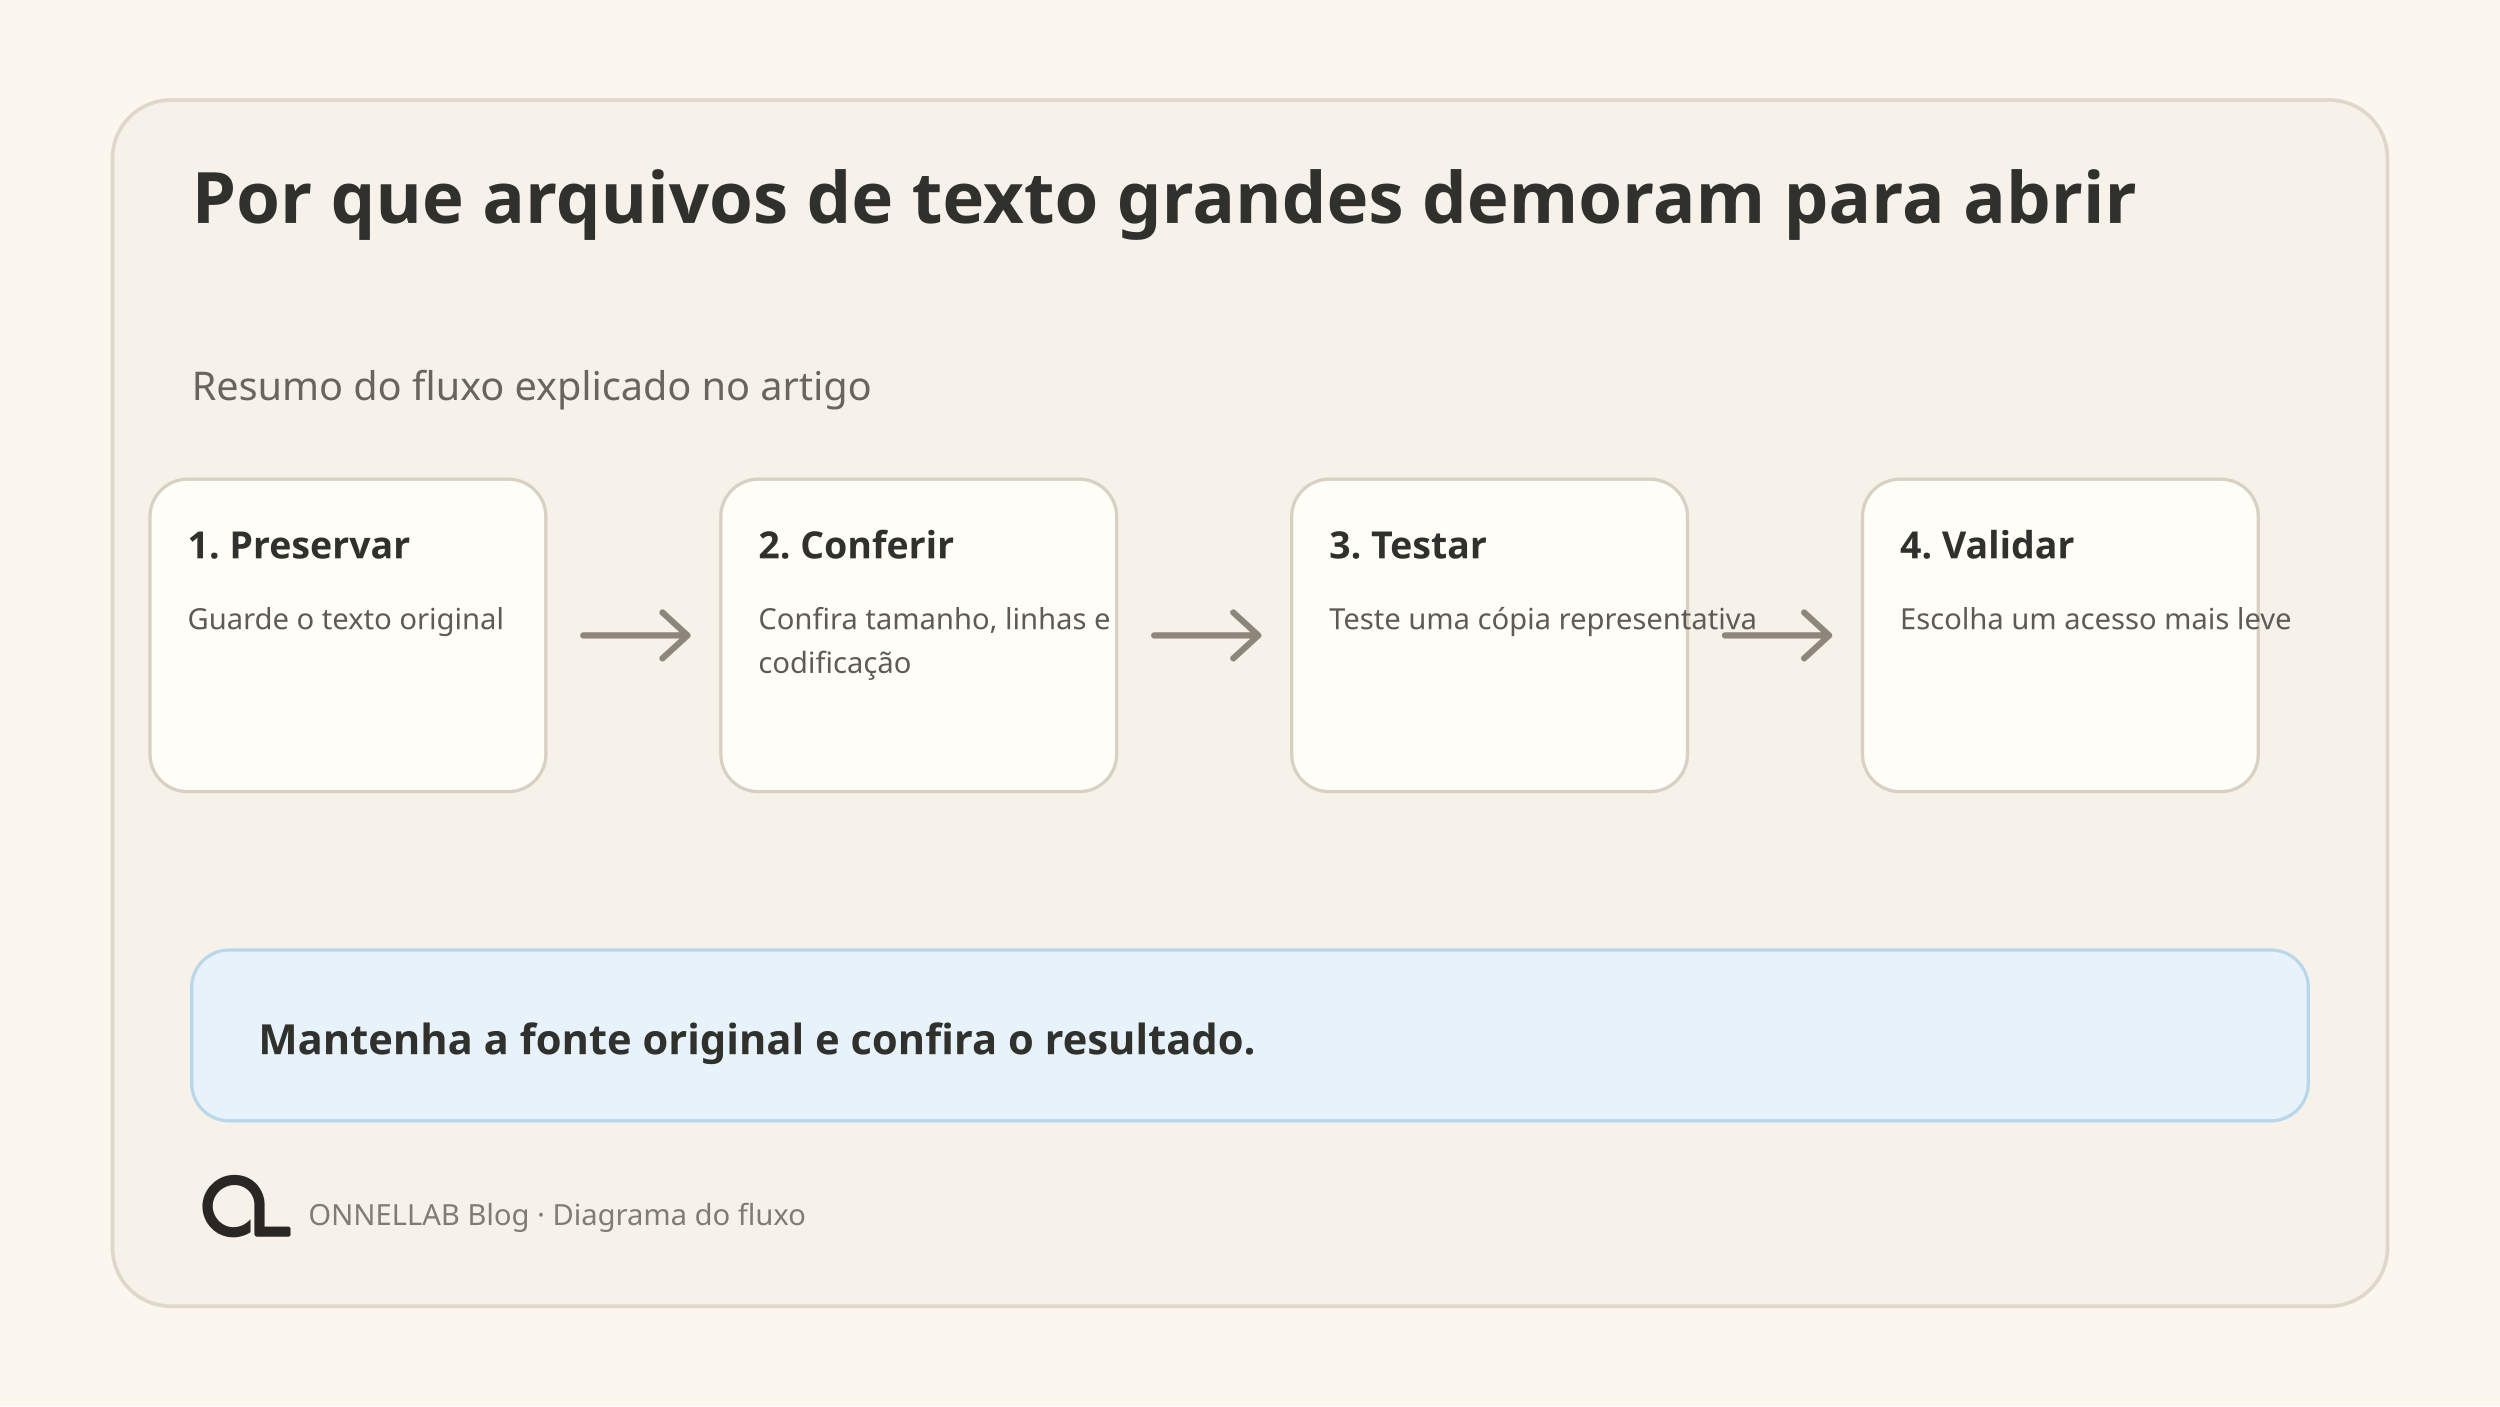
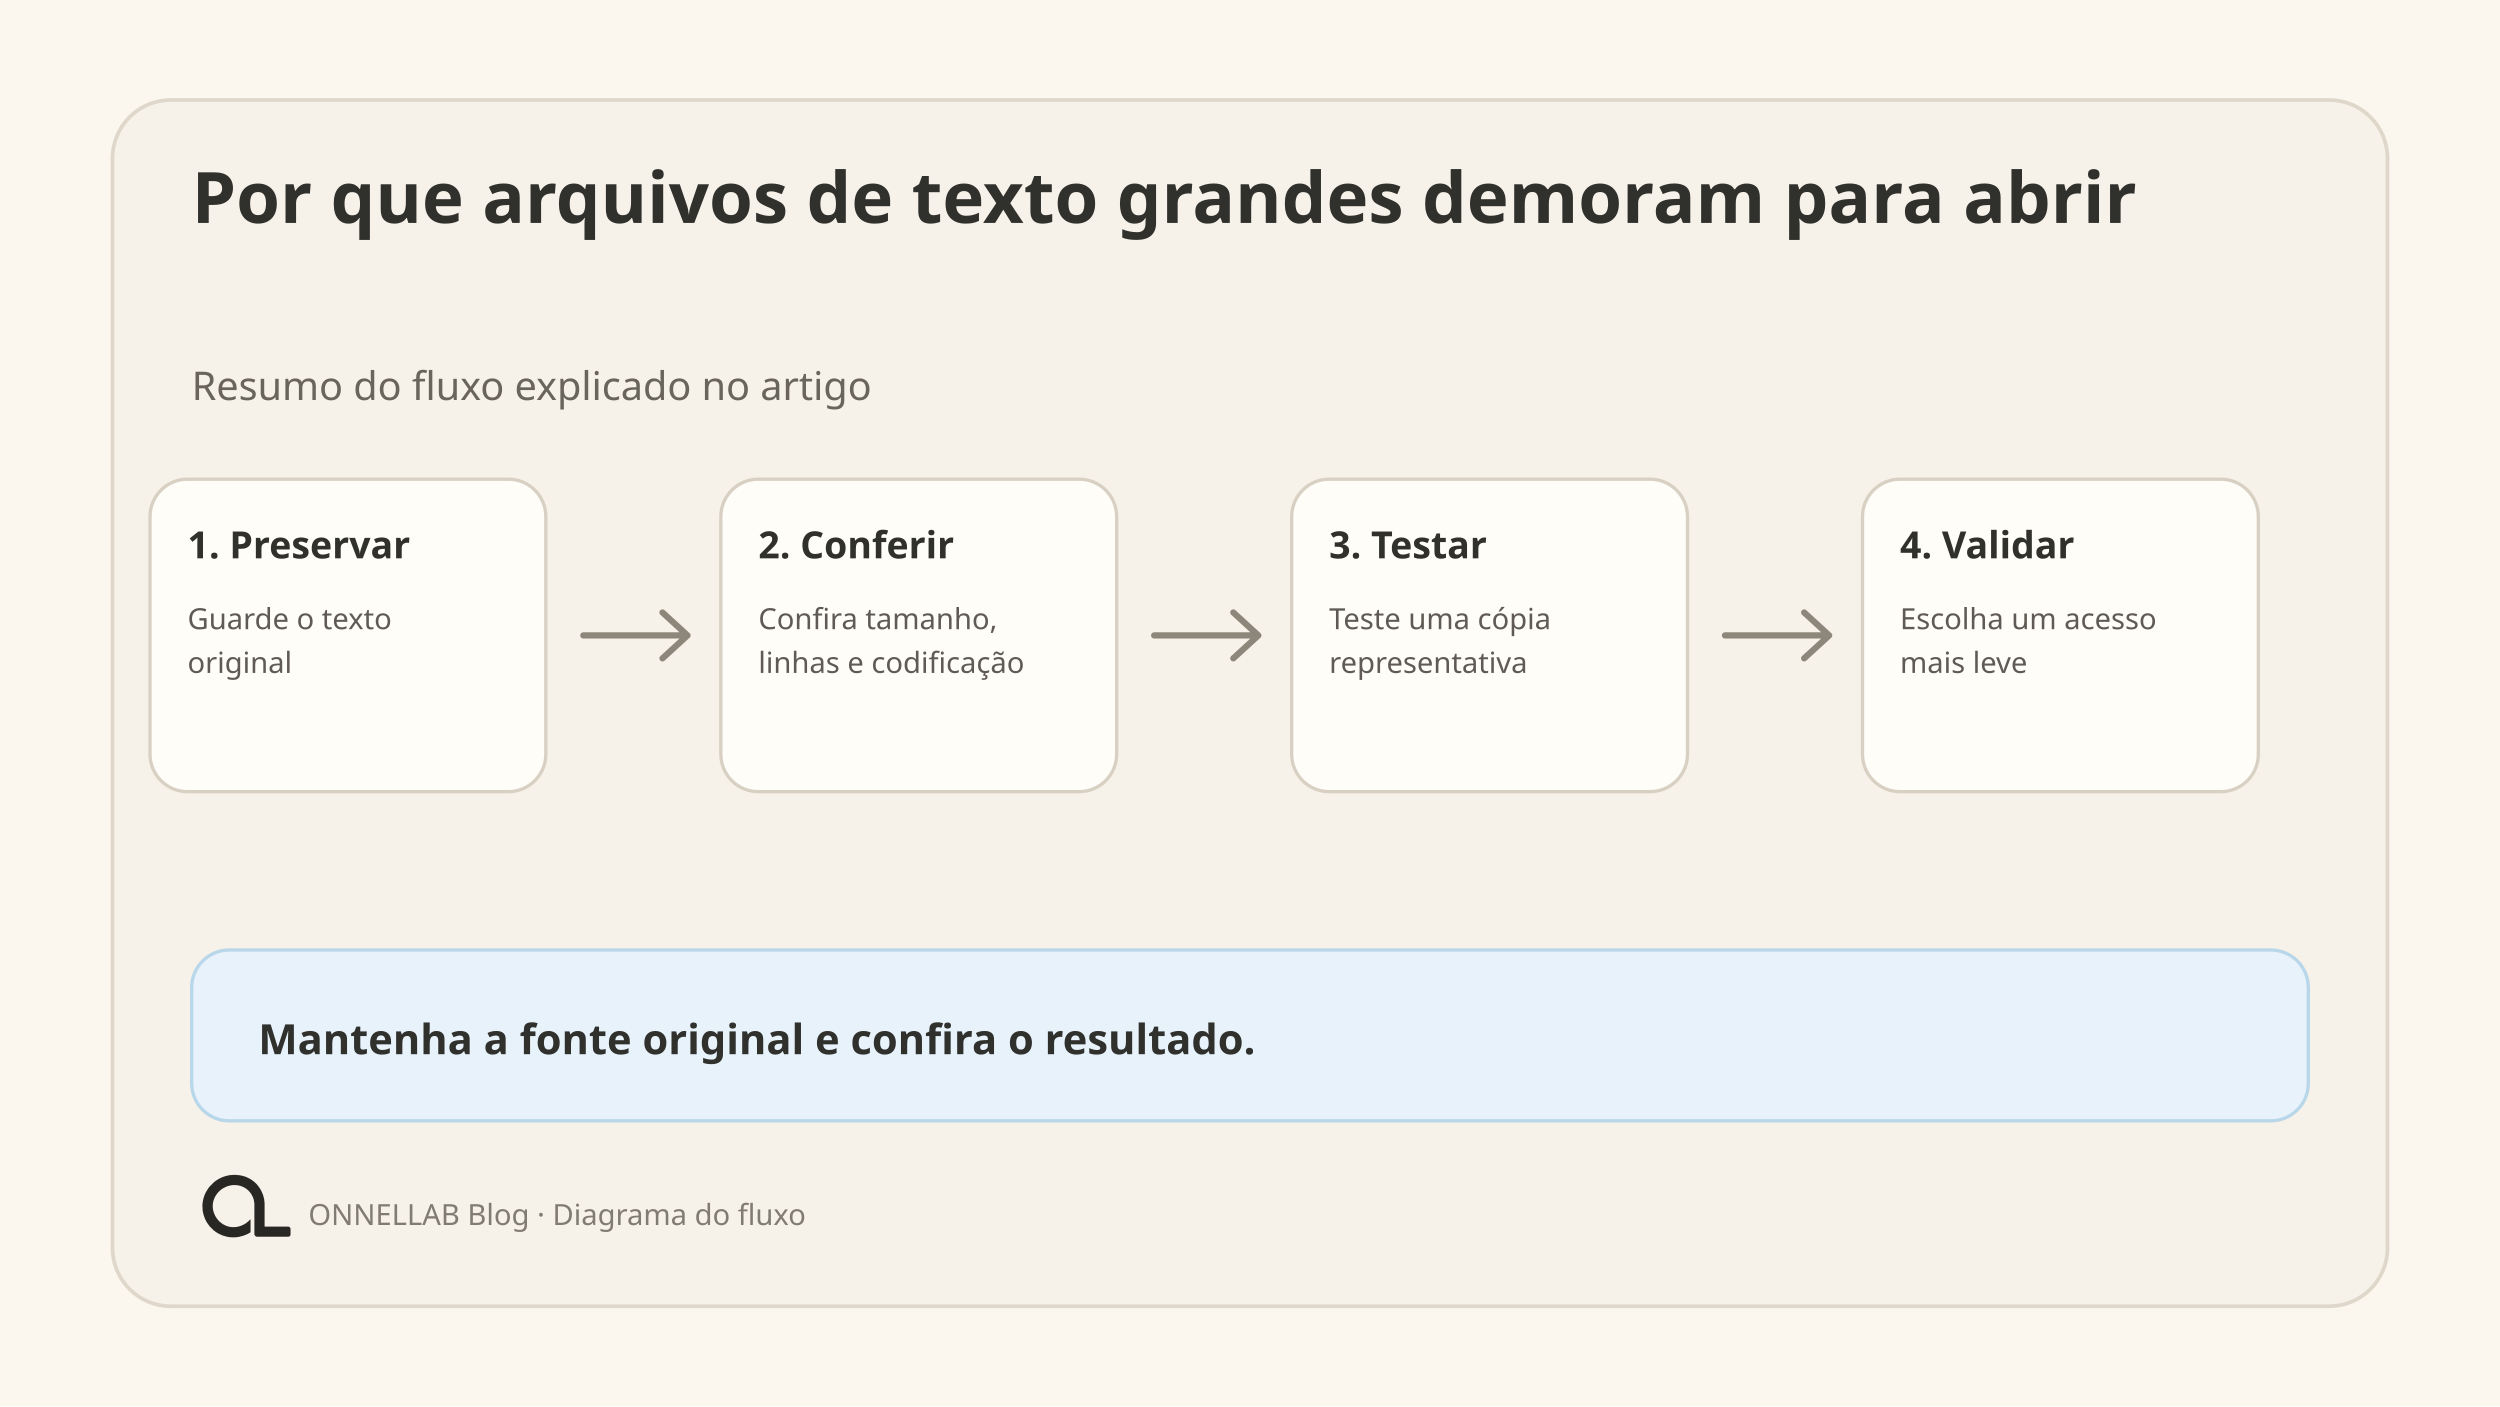
<svg xmlns="http://www.w3.org/2000/svg" xml:lang="pt-BR" width="1200" height="675" viewBox="0 0 1200 675" role="img" aria-labelledby="title desc" font-family="Noto Sans, Noto Sans, DejaVu Sans, sans-serif">
  <rect width="1200" height="675" fill="#fbf7ef" />
  <rect x="54" y="48" width="1092" height="579" rx="28" fill="#f7f2e9" stroke="#ded7ca" stroke-width="1.8" />
  <text fill="#30302c" font-size="34" font-weight="680">
    <tspan x="92" y="107">Por que arquivos de texto grandes demoram para abrir</tspan>
  </text>
  <text fill="#69645c" font-size="19" font-weight="400">
    <tspan x="92" y="192">Resumo do fluxo explicado no artigo</tspan>
  </text>
  <g transform="translate(72 230)">
    <rect width="190" height="150" rx="18" fill="#fffdf8" stroke="#d8d0c3" stroke-width="1.6" />
    <text fill="#30302c" font-size="18" font-weight="650">
      <tspan x="18" y="38">1. Preservar</tspan>
    </text>
    <text fill="#5f5b54" font-size="14" font-weight="400">
-       <tspan x="18" y="72">Guarde o texto original</tspan>
+       <tspan x="18" y="72">Guarde o texto </tspan>
+       <tspan x="18" y="93">original</tspan>
    </text>
  </g>
  <g transform="translate(346 230)">
    <rect width="190" height="150" rx="18" fill="#fffdf8" stroke="#d8d0c3" stroke-width="1.6" />
    <text fill="#30302c" font-size="18" font-weight="650">
      <tspan x="18" y="38">2. Conferir</tspan>
    </text>
    <text fill="#5f5b54" font-size="14" font-weight="400">
-       <tspan x="18" y="72">Confira tamanho, linhas e</tspan>
-       <tspan x="18" y="93">codificação</tspan>
+       <tspan x="18" y="72">Confira tamanho, </tspan>
+       <tspan x="18" y="93">linhas e codificação</tspan>
    </text>
  </g>
  <g transform="translate(620 230)">
    <rect width="190" height="150" rx="18" fill="#fffdf8" stroke="#d8d0c3" stroke-width="1.6" />
    <text fill="#30302c" font-size="18" font-weight="650">
      <tspan x="18" y="38">3. Testar</tspan>
    </text>
    <text fill="#5f5b54" font-size="14" font-weight="400">
-       <tspan x="18" y="72">Teste uma cópia representativa</tspan>
+       <tspan x="18" y="72">Teste uma cópia </tspan>
+       <tspan x="18" y="93">representativa</tspan>
    </text>
  </g>
  <g transform="translate(894 230)">
    <rect width="190" height="150" rx="18" fill="#fffdf8" stroke="#d8d0c3" stroke-width="1.6" />
    <text fill="#30302c" font-size="18" font-weight="650">
      <tspan x="18" y="38">4. Validar</tspan>
    </text>
    <text fill="#5f5b54" font-size="14" font-weight="400">
-       <tspan x="18" y="72">Escolha um acesso mais leve</tspan>
+       <tspan x="18" y="72">Escolha um acesso </tspan>
+       <tspan x="18" y="93">mais leve</tspan>
    </text>
  </g>
  <path d="M280 305H328m-10-11 12 11-12 11" fill="none" stroke="#8c867b" stroke-width="3" stroke-linecap="round" stroke-linejoin="round" />
  <path d="M554 305H602m-10-11 12 11-12 11" fill="none" stroke="#8c867b" stroke-width="3" stroke-linecap="round" stroke-linejoin="round" />
  <path d="M828 305H876m-10-11 12 11-12 11" fill="none" stroke="#8c867b" stroke-width="3" stroke-linecap="round" stroke-linejoin="round" />
  <rect x="92" y="456" width="1016" height="82" rx="18" fill="#e7f2fb" stroke="#b9d7ea" stroke-width="1.6" />
  <text fill="#30302c" font-size="20" font-weight="650">
    <tspan x="124" y="506">Mantenha a fonte original e confira o resultado.</tspan>
  </text>
  <svg x="85" y="548" width="64" height="64" viewBox="0 0 1254 1254">
    <path fill="#282723" d="M 271 475 L 259 501 L 250 527 L 243 556 L 239 584 L 238 611 L 239 612 L 240 642 L 244 667 L 251 694 L 260 719 L 272 745 L 281 761 L 306 796 L 343 833 L 364 849 L 388 864 L 427 882 L 468 894 L 500 899 L 541 900 L 542 899 L 556 899 L 583 895 L 622 885 L 653 873 L 677 861 L 691 852 L 691 729 L 668 751 L 649 766 L 628 779 L 599 792 L 575 799 L 552 803 L 520 804 L 519 803 L 509 803 L 496 801 L 475 796 L 456 789 L 431 776 L 403 755 L 386 738 L 366 711 L 354 689 L 344 663 L 338 639 L 336 625 L 336 612 L 335 611 L 336 587 L 339 569 L 343 553 L 351 531 L 363 508 L 380 484 L 400 463 L 413 452 L 430 440 L 456 426 L 480 417 L 505 411 L 519 409 L 531 409 L 532 408 L 549 408 L 550 409 L 561 409 L 575 411 L 596 416 L 620 425 L 648 441 L 669 458 L 688 479 L 701 498 L 715 527 L 722 549 L 727 582 L 727 872 L 730 880 L 738 889 L 746 893 L 751 894 L 1048 894 L 1058 890 L 1065 882 L 1067 877 L 1067 817 L 1062 807 L 1054 801 L 1047 799 L 824 799 L 823 798 L 823 574 L 822 573 L 820 547 L 812 513 L 803 487 L 790 459 L 779 440 L 759 412 L 744 395 L 727 379 L 708 364 L 683 348 L 652 333 L 626 324 L 591 316 L 568 314 L 567 313 L 552 313 L 551 312 L 550 313 L 549 312 L 514 313 L 513 314 L 504 314 L 484 317 L 454 324 L 423 335 L 394 349 L 364 368 L 346 382 L 307 421 L 293 439 Z" />
  </svg>
  <text fill="#817c73" font-size="14" font-weight="400">
    <tspan x="148" y="588">ONNELLAB Blog · Diagrama do fluxo</tspan>
  </text>
</svg>
